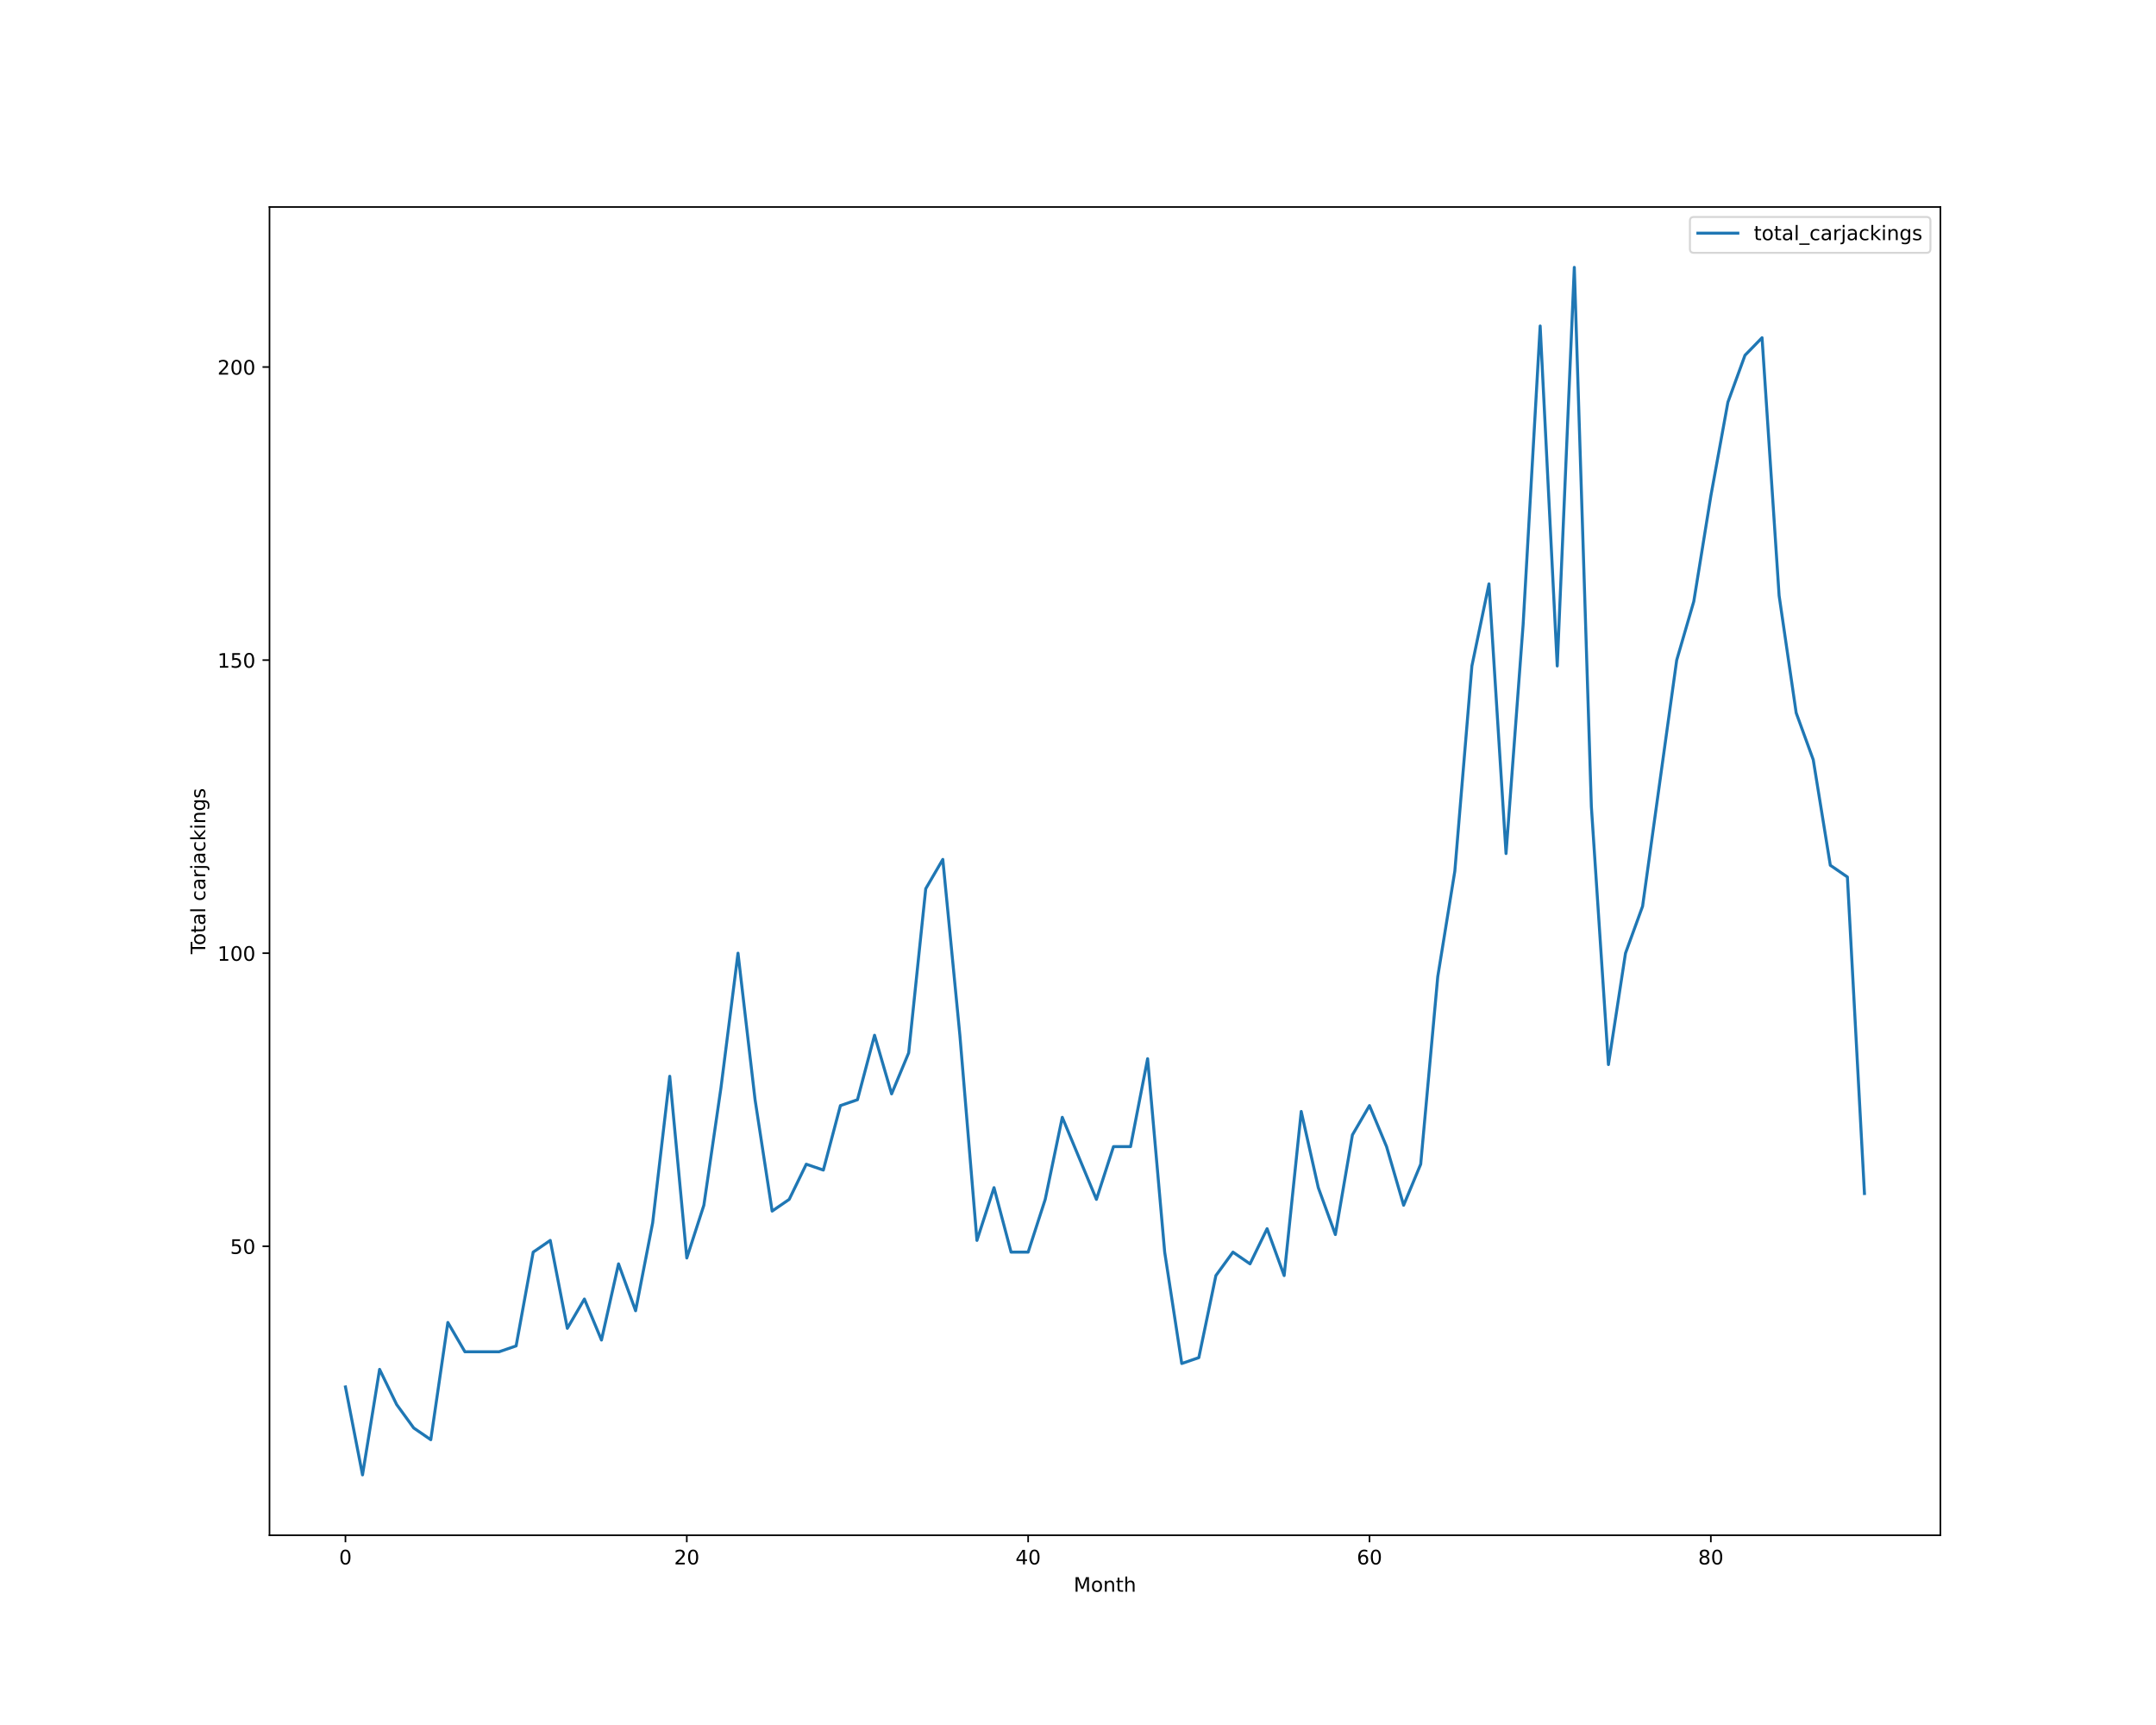
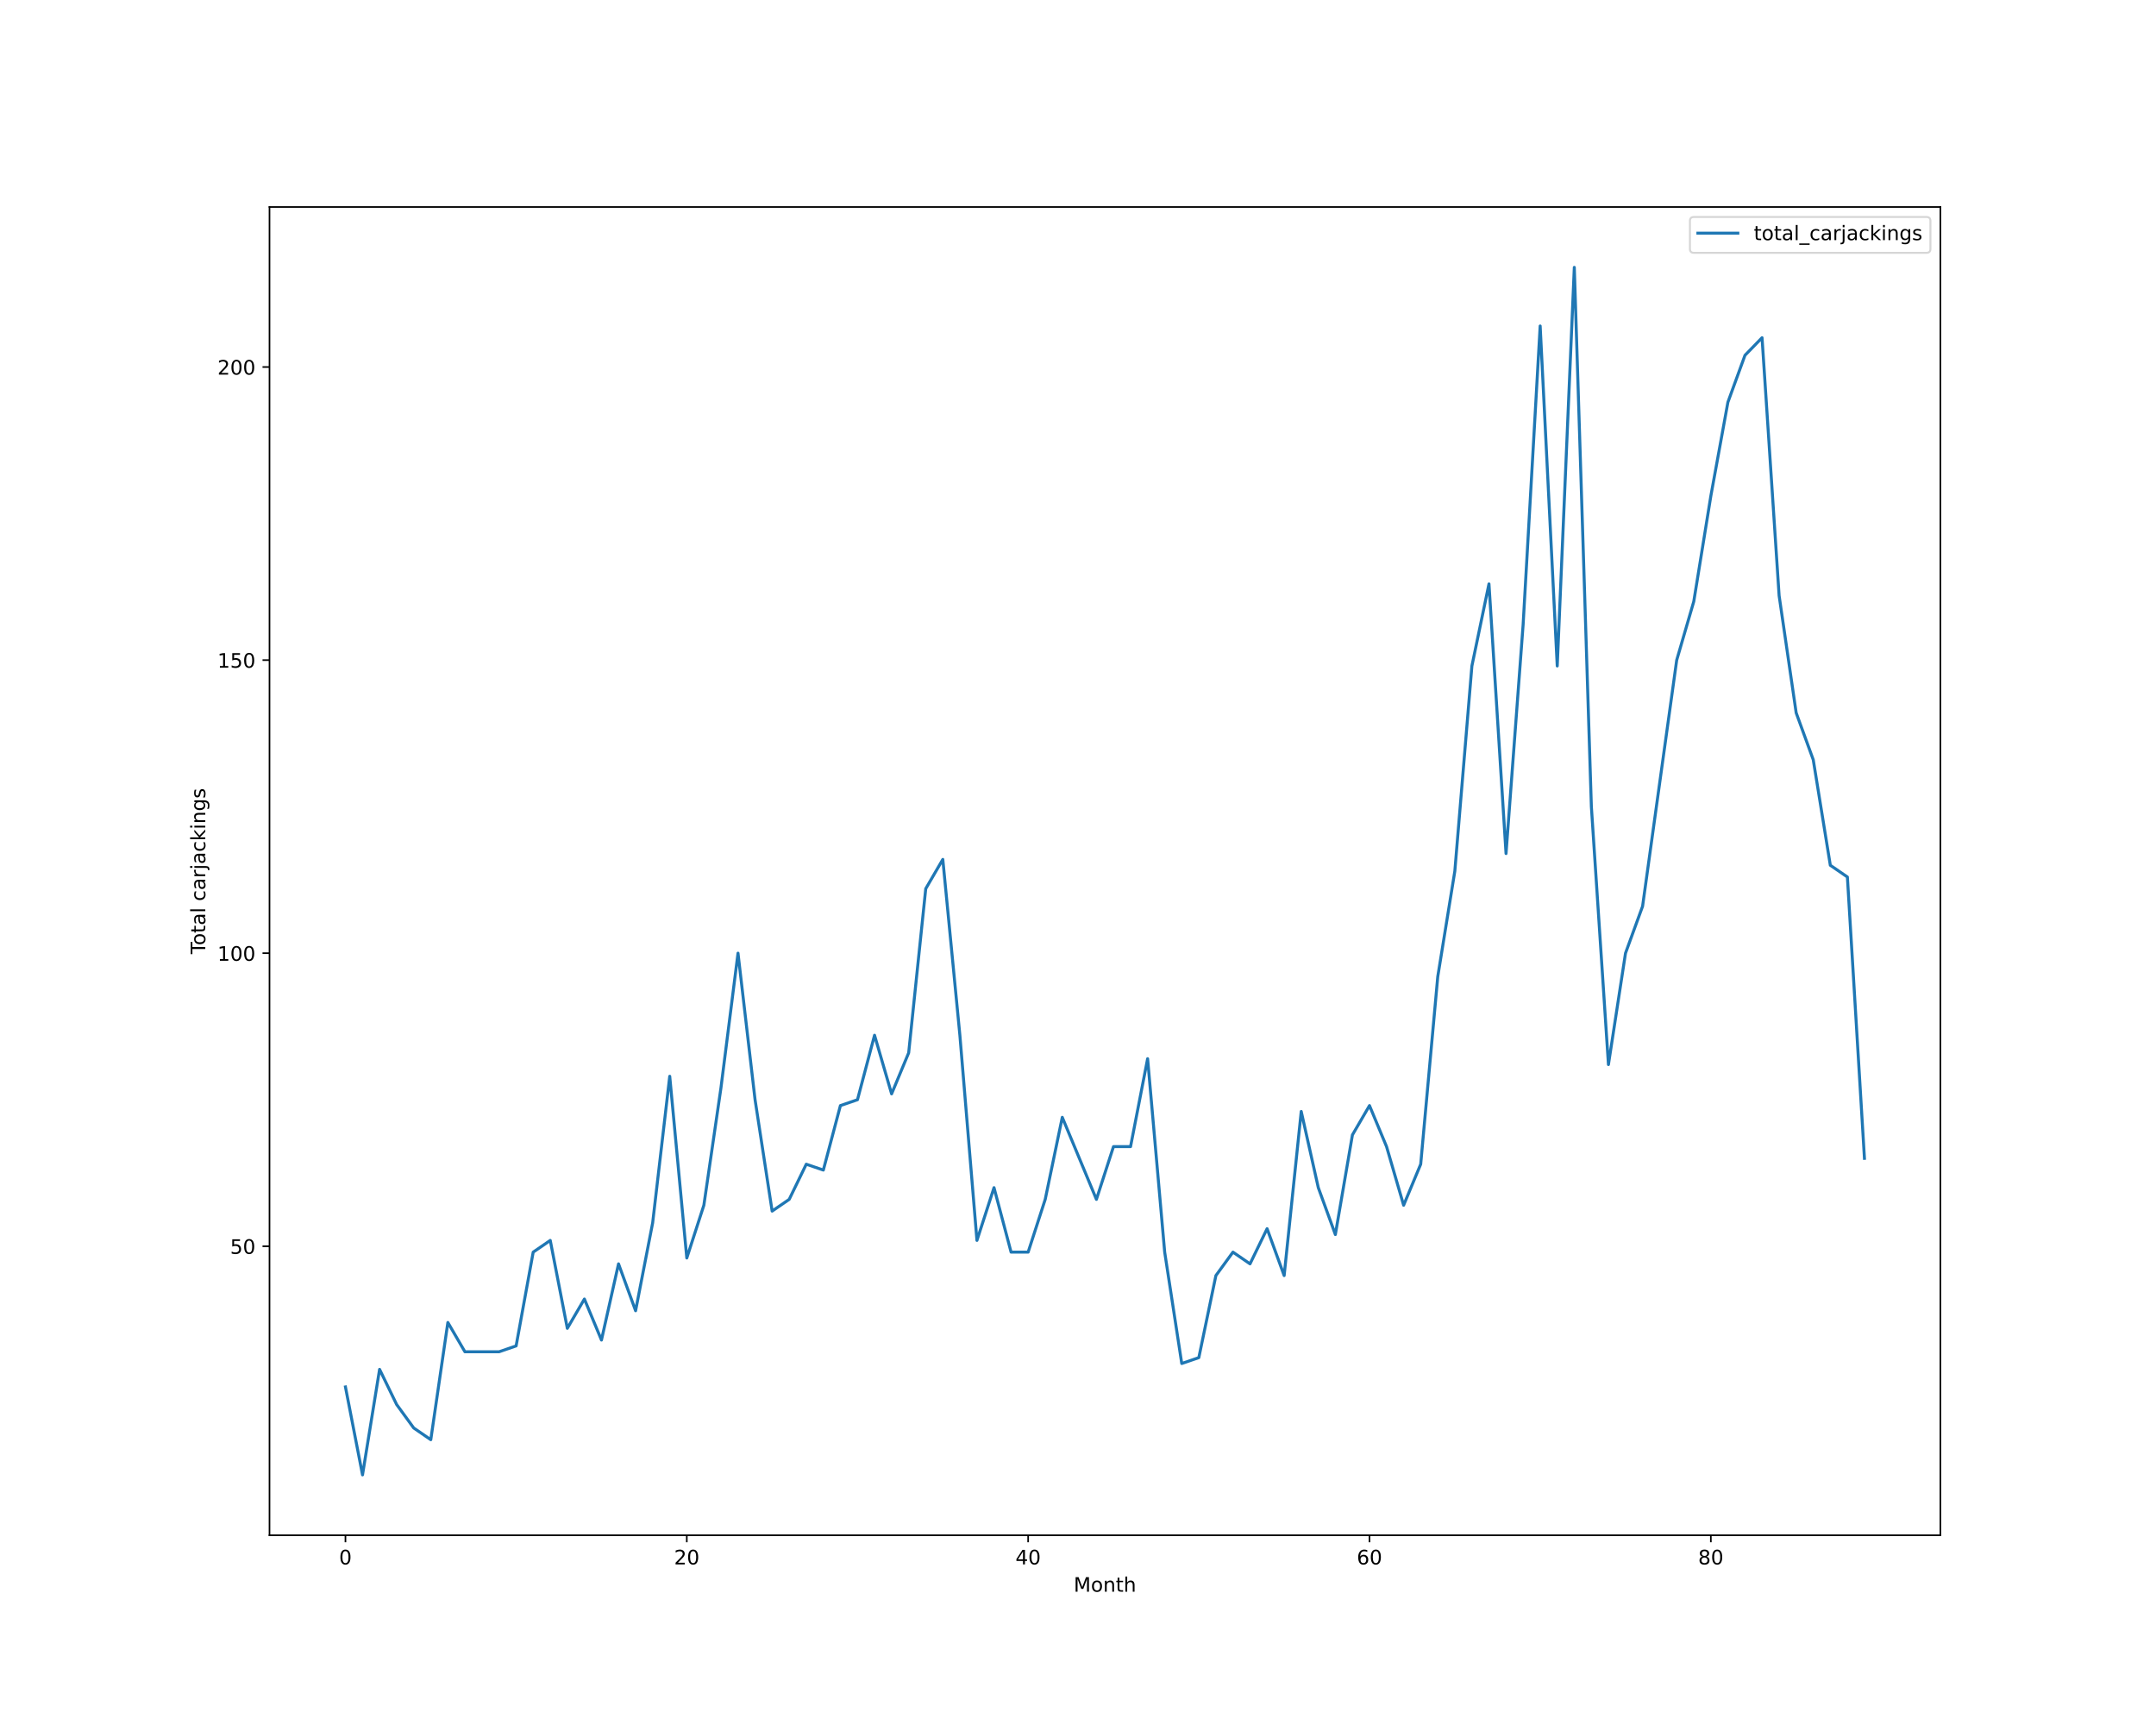
<svg xmlns="http://www.w3.org/2000/svg" xmlns:xlink="http://www.w3.org/1999/xlink" height="864pt" version="1.1" viewBox="0 0 1080 864" width="1080pt">
  <defs>
    <style type="text/css">*{stroke-linecap:butt;stroke-linejoin:round;}</style>
  </defs>
  <g id="figure_1">
    <g id="patch_1">
      <path d="M 0 864  L 1080 864  L 1080 0  L 0 0  z " style="fill:#ffffff;" />
    </g>
    <g id="axes_1">
      <g id="patch_2">
        <path d="M 135 768.96  L 972 768.96  L 972 103.68  L 135 103.68  z " style="fill:#ffffff;" />
      </g>
      <g id="matplotlib.axis_1">
        <g id="xtick_1">
          <g id="line2d_1">
            <defs>
-               <path d="M 0 0  L 0 3.5  " id="mb99196304b" style="stroke:#000000;stroke-width:0.8;" />
-             </defs>
-             <g>
-               <use style="stroke:#000000;stroke-width:0.8;" x="173.045" xlink:href="#mb99196304b" y="768.96" />
+               <path d="M 0 0  L 0 3.5  " id="mb5014029a2" style="stroke:#000000;stroke-width:0.8;" />
+             </defs>
+             <g>
+               <use style="stroke:#000000;stroke-width:0.8;" x="173.045" xlink:href="#mb5014029a2" y="768.96" />
            </g>
          </g>
          <g id="text_1">
            <g transform="translate(169.8642 783.5584)scale(0.1 -0.1)">
              <defs>
                <path d="M 2034 4250  Q 1547 4250 1301 3770  Q 1056 3291 1056 2328  Q 1056 1369 1301 889  Q 1547 409 2034 409  Q 2525 409 2770 889  Q 3016 1369 3016 2328  Q 3016 3291 2770 3770  Q 2525 4250 2034 4250  z M 2034 4750  Q 2819 4750 3233 4129  Q 3647 3509 3647 2328  Q 3647 1150 3233 529  Q 2819 -91 2034 -91  Q 1250 -91 836 529  Q 422 1150 422 2328  Q 422 3509 836 4129  Q 1250 4750 2034 4750  z " id="DejaVuSans-30" transform="scale(0.015625)" />
              </defs>
              <use xlink:href="#DejaVuSans-30" />
            </g>
          </g>
        </g>
        <g id="xtick_2">
          <g id="line2d_2">
            <g>
-               <use style="stroke:#000000;stroke-width:0.8;" x="344.036" xlink:href="#mb99196304b" y="768.96" />
+               <use style="stroke:#000000;stroke-width:0.8;" x="344.036" xlink:href="#mb5014029a2" y="768.96" />
            </g>
          </g>
          <g id="text_2">
            <g transform="translate(337.6738 783.5584)scale(0.1 -0.1)">
              <defs>
                <path d="M 1228 531  L 3431 531  L 3431 0  L 469 0  L 469 531  Q 828 903 1448 1529  Q 2069 2156 2228 2338  Q 2531 2678 2651 2914  Q 2772 3150 2772 3378  Q 2772 3750 2511 3984  Q 2250 4219 1831 4219  Q 1534 4219 1204 4116  Q 875 4013 500 3803  L 500 4441  Q 881 4594 1212 4672  Q 1544 4750 1819 4750  Q 2544 4750 2975 4387  Q 3406 4025 3406 3419  Q 3406 3131 3298 2873  Q 3191 2616 2906 2266  Q 2828 2175 2409 1742  Q 1991 1309 1228 531  z " id="DejaVuSans-32" transform="scale(0.015625)" />
              </defs>
              <use xlink:href="#DejaVuSans-32" />
              <use x="63.623" xlink:href="#DejaVuSans-30" />
            </g>
          </g>
        </g>
        <g id="xtick_3">
          <g id="line2d_3">
            <g>
-               <use style="stroke:#000000;stroke-width:0.8;" x="515.027" xlink:href="#mb99196304b" y="768.96" />
+               <use style="stroke:#000000;stroke-width:0.8;" x="515.027" xlink:href="#mb5014029a2" y="768.96" />
            </g>
          </g>
          <g id="text_3">
            <g transform="translate(508.6646 783.5584)scale(0.1 -0.1)">
              <defs>
                <path d="M 2419 4116  L 825 1625  L 2419 1625  L 2419 4116  z M 2253 4666  L 3047 4666  L 3047 1625  L 3713 1625  L 3713 1100  L 3047 1100  L 3047 0  L 2419 0  L 2419 1100  L 313 1100  L 313 1709  L 2253 4666  z " id="DejaVuSans-34" transform="scale(0.015625)" />
              </defs>
              <use xlink:href="#DejaVuSans-34" />
              <use x="63.623" xlink:href="#DejaVuSans-30" />
            </g>
          </g>
        </g>
        <g id="xtick_4">
          <g id="line2d_4">
            <g>
-               <use style="stroke:#000000;stroke-width:0.8;" x="686.018" xlink:href="#mb99196304b" y="768.96" />
+               <use style="stroke:#000000;stroke-width:0.8;" x="686.018" xlink:href="#mb5014029a2" y="768.96" />
            </g>
          </g>
          <g id="text_4">
            <g transform="translate(679.6554 783.5584)scale(0.1 -0.1)">
              <defs>
                <path d="M 2113 2584  Q 1688 2584 1439 2293  Q 1191 2003 1191 1497  Q 1191 994 1439 701  Q 1688 409 2113 409  Q 2538 409 2786 701  Q 3034 994 3034 1497  Q 3034 2003 2786 2293  Q 2538 2584 2113 2584  z M 3366 4563  L 3366 3988  Q 3128 4100 2886 4159  Q 2644 4219 2406 4219  Q 1781 4219 1451 3797  Q 1122 3375 1075 2522  Q 1259 2794 1537 2939  Q 1816 3084 2150 3084  Q 2853 3084 3261 2657  Q 3669 2231 3669 1497  Q 3669 778 3244 343  Q 2819 -91 2113 -91  Q 1303 -91 875 529  Q 447 1150 447 2328  Q 447 3434 972 4092  Q 1497 4750 2381 4750  Q 2619 4750 2861 4703  Q 3103 4656 3366 4563  z " id="DejaVuSans-36" transform="scale(0.015625)" />
              </defs>
              <use xlink:href="#DejaVuSans-36" />
              <use x="63.623" xlink:href="#DejaVuSans-30" />
            </g>
          </g>
        </g>
        <g id="xtick_5">
          <g id="line2d_5">
            <g>
-               <use style="stroke:#000000;stroke-width:0.8;" x="857.009" xlink:href="#mb99196304b" y="768.96" />
+               <use style="stroke:#000000;stroke-width:0.8;" x="857.009" xlink:href="#mb5014029a2" y="768.96" />
            </g>
          </g>
          <g id="text_5">
            <g transform="translate(850.6462 783.5584)scale(0.1 -0.1)">
              <defs>
                <path d="M 2034 2216  Q 1584 2216 1326 1975  Q 1069 1734 1069 1313  Q 1069 891 1326 650  Q 1584 409 2034 409  Q 2484 409 2743 651  Q 3003 894 3003 1313  Q 3003 1734 2745 1975  Q 2488 2216 2034 2216  z M 1403 2484  Q 997 2584 770 2862  Q 544 3141 544 3541  Q 544 4100 942 4425  Q 1341 4750 2034 4750  Q 2731 4750 3128 4425  Q 3525 4100 3525 3541  Q 3525 3141 3298 2862  Q 3072 2584 2669 2484  Q 3125 2378 3379 2068  Q 3634 1759 3634 1313  Q 3634 634 3220 271  Q 2806 -91 2034 -91  Q 1263 -91 848 271  Q 434 634 434 1313  Q 434 1759 690 2068  Q 947 2378 1403 2484  z M 1172 3481  Q 1172 3119 1398 2916  Q 1625 2713 2034 2713  Q 2441 2713 2670 2916  Q 2900 3119 2900 3481  Q 2900 3844 2670 4047  Q 2441 4250 2034 4250  Q 1625 4250 1398 4047  Q 1172 3844 1172 3481  z " id="DejaVuSans-38" transform="scale(0.015625)" />
              </defs>
              <use xlink:href="#DejaVuSans-38" />
              <use x="63.623" xlink:href="#DejaVuSans-30" />
            </g>
          </g>
        </g>
        <g id="text_6">
          <g transform="translate(537.8289 797.2366)scale(0.1 -0.1)">
            <defs>
              <path d="M 628 4666  L 1569 4666  L 2759 1491  L 3956 4666  L 4897 4666  L 4897 0  L 4281 0  L 4281 4097  L 3078 897  L 2444 897  L 1241 4097  L 1241 0  L 628 0  L 628 4666  z " id="DejaVuSans-4d" transform="scale(0.015625)" />
              <path d="M 1959 3097  Q 1497 3097 1228 2736  Q 959 2375 959 1747  Q 959 1119 1226 758  Q 1494 397 1959 397  Q 2419 397 2687 759  Q 2956 1122 2956 1747  Q 2956 2369 2687 2733  Q 2419 3097 1959 3097  z M 1959 3584  Q 2709 3584 3137 3096  Q 3566 2609 3566 1747  Q 3566 888 3137 398  Q 2709 -91 1959 -91  Q 1206 -91 779 398  Q 353 888 353 1747  Q 353 2609 779 3096  Q 1206 3584 1959 3584  z " id="DejaVuSans-6f" transform="scale(0.015625)" />
              <path d="M 3513 2113  L 3513 0  L 2938 0  L 2938 2094  Q 2938 2591 2744 2837  Q 2550 3084 2163 3084  Q 1697 3084 1428 2787  Q 1159 2491 1159 1978  L 1159 0  L 581 0  L 581 3500  L 1159 3500  L 1159 2956  Q 1366 3272 1645 3428  Q 1925 3584 2291 3584  Q 2894 3584 3203 3211  Q 3513 2838 3513 2113  z " id="DejaVuSans-6e" transform="scale(0.015625)" />
              <path d="M 1172 4494  L 1172 3500  L 2356 3500  L 2356 3053  L 1172 3053  L 1172 1153  Q 1172 725 1289 603  Q 1406 481 1766 481  L 2356 481  L 2356 0  L 1766 0  Q 1100 0 847 248  Q 594 497 594 1153  L 594 3053  L 172 3053  L 172 3500  L 594 3500  L 594 4494  L 1172 4494  z " id="DejaVuSans-74" transform="scale(0.015625)" />
              <path d="M 3513 2113  L 3513 0  L 2938 0  L 2938 2094  Q 2938 2591 2744 2837  Q 2550 3084 2163 3084  Q 1697 3084 1428 2787  Q 1159 2491 1159 1978  L 1159 0  L 581 0  L 581 4863  L 1159 4863  L 1159 2956  Q 1366 3272 1645 3428  Q 1925 3584 2291 3584  Q 2894 3584 3203 3211  Q 3513 2838 3513 2113  z " id="DejaVuSans-68" transform="scale(0.015625)" />
            </defs>
            <use xlink:href="#DejaVuSans-4d" />
            <use x="86.279" xlink:href="#DejaVuSans-6f" />
            <use x="147.461" xlink:href="#DejaVuSans-6e" />
            <use x="210.84" xlink:href="#DejaVuSans-74" />
            <use x="250.049" xlink:href="#DejaVuSans-68" />
          </g>
        </g>
      </g>
      <g id="matplotlib.axis_2">
        <g id="ytick_1">
          <g id="line2d_6">
            <defs>
-               <path d="M 0 0  L -3.5 0  " id="m879dd06d87" style="stroke:#000000;stroke-width:0.8;" />
-             </defs>
-             <g>
-               <use style="stroke:#000000;stroke-width:0.8;" x="135" xlink:href="#m879dd06d87" y="624.219" />
+               <path d="M 0 0  L -3.5 0  " id="m50850fb110" style="stroke:#000000;stroke-width:0.8;" />
+             </defs>
+             <g>
+               <use style="stroke:#000000;stroke-width:0.8;" x="135" xlink:href="#m50850fb110" y="624.219" />
            </g>
          </g>
          <g id="text_7">
            <g transform="translate(115.275 628.0182)scale(0.1 -0.1)">
              <defs>
                <path d="M 691 4666  L 3169 4666  L 3169 4134  L 1269 4134  L 1269 2991  Q 1406 3038 1543 3061  Q 1681 3084 1819 3084  Q 2600 3084 3056 2656  Q 3513 2228 3513 1497  Q 3513 744 3044 326  Q 2575 -91 1722 -91  Q 1428 -91 1123 -41  Q 819 9 494 109  L 494 744  Q 775 591 1075 516  Q 1375 441 1709 441  Q 2250 441 2565 725  Q 2881 1009 2881 1497  Q 2881 1984 2565 2268  Q 2250 2553 1709 2553  Q 1456 2553 1204 2497  Q 953 2441 691 2322  L 691 4666  z " id="DejaVuSans-35" transform="scale(0.015625)" />
              </defs>
              <use xlink:href="#DejaVuSans-35" />
              <use x="63.623" xlink:href="#DejaVuSans-30" />
            </g>
          </g>
        </g>
        <g id="ytick_2">
          <g id="line2d_7">
            <g>
-               <use style="stroke:#000000;stroke-width:0.8;" x="135" xlink:href="#m879dd06d87" y="477.423" />
+               <use style="stroke:#000000;stroke-width:0.8;" x="135" xlink:href="#m50850fb110" y="477.423" />
            </g>
          </g>
          <g id="text_8">
            <g transform="translate(108.9125 481.2221)scale(0.1 -0.1)">
              <defs>
                <path d="M 794 531  L 1825 531  L 1825 4091  L 703 3866  L 703 4441  L 1819 4666  L 2450 4666  L 2450 531  L 3481 531  L 3481 0  L 794 0  L 794 531  z " id="DejaVuSans-31" transform="scale(0.015625)" />
              </defs>
              <use xlink:href="#DejaVuSans-31" />
              <use x="63.623" xlink:href="#DejaVuSans-30" />
              <use x="127.246" xlink:href="#DejaVuSans-30" />
            </g>
          </g>
        </g>
        <g id="ytick_3">
          <g id="line2d_8">
            <g>
-               <use style="stroke:#000000;stroke-width:0.8;" x="135" xlink:href="#m879dd06d87" y="330.627" />
+               <use style="stroke:#000000;stroke-width:0.8;" x="135" xlink:href="#m50850fb110" y="330.627" />
            </g>
          </g>
          <g id="text_9">
            <g transform="translate(108.9125 334.426)scale(0.1 -0.1)">
              <use xlink:href="#DejaVuSans-31" />
              <use x="63.623" xlink:href="#DejaVuSans-35" />
              <use x="127.246" xlink:href="#DejaVuSans-30" />
            </g>
          </g>
        </g>
        <g id="ytick_4">
          <g id="line2d_9">
            <g>
-               <use style="stroke:#000000;stroke-width:0.8;" x="135" xlink:href="#m879dd06d87" y="183.831" />
+               <use style="stroke:#000000;stroke-width:0.8;" x="135" xlink:href="#m50850fb110" y="183.831" />
            </g>
          </g>
          <g id="text_10">
            <g transform="translate(108.9125 187.6299)scale(0.1 -0.1)">
              <use xlink:href="#DejaVuSans-32" />
              <use x="63.623" xlink:href="#DejaVuSans-30" />
              <use x="127.246" xlink:href="#DejaVuSans-30" />
            </g>
          </g>
        </g>
        <g id="text_11">
          <g transform="translate(102.8328 477.8888)rotate(-90)scale(0.1 -0.1)">
            <defs>
              <path d="M -19 4666  L 3928 4666  L 3928 4134  L 2272 4134  L 2272 0  L 1638 0  L 1638 4134  L -19 4134  L -19 4666  z " id="DejaVuSans-54" transform="scale(0.015625)" />
              <path d="M 2194 1759  Q 1497 1759 1228 1600  Q 959 1441 959 1056  Q 959 750 1161 570  Q 1363 391 1709 391  Q 2188 391 2477 730  Q 2766 1069 2766 1631  L 2766 1759  L 2194 1759  z M 3341 1997  L 3341 0  L 2766 0  L 2766 531  Q 2569 213 2275 61  Q 1981 -91 1556 -91  Q 1019 -91 701 211  Q 384 513 384 1019  Q 384 1609 779 1909  Q 1175 2209 1959 2209  L 2766 2209  L 2766 2266  Q 2766 2663 2505 2880  Q 2244 3097 1772 3097  Q 1472 3097 1187 3025  Q 903 2953 641 2809  L 641 3341  Q 956 3463 1253 3523  Q 1550 3584 1831 3584  Q 2591 3584 2966 3190  Q 3341 2797 3341 1997  z " id="DejaVuSans-61" transform="scale(0.015625)" />
              <path d="M 603 4863  L 1178 4863  L 1178 0  L 603 0  L 603 4863  z " id="DejaVuSans-6c" transform="scale(0.015625)" />
              <path id="DejaVuSans-20" transform="scale(0.015625)" />
              <path d="M 3122 3366  L 3122 2828  Q 2878 2963 2633 3030  Q 2388 3097 2138 3097  Q 1578 3097 1268 2742  Q 959 2388 959 1747  Q 959 1106 1268 751  Q 1578 397 2138 397  Q 2388 397 2633 464  Q 2878 531 3122 666  L 3122 134  Q 2881 22 2623 -34  Q 2366 -91 2075 -91  Q 1284 -91 818 406  Q 353 903 353 1747  Q 353 2603 823 3093  Q 1294 3584 2113 3584  Q 2378 3584 2631 3529  Q 2884 3475 3122 3366  z " id="DejaVuSans-63" transform="scale(0.015625)" />
              <path d="M 2631 2963  Q 2534 3019 2420 3045  Q 2306 3072 2169 3072  Q 1681 3072 1420 2755  Q 1159 2438 1159 1844  L 1159 0  L 581 0  L 581 3500  L 1159 3500  L 1159 2956  Q 1341 3275 1631 3429  Q 1922 3584 2338 3584  Q 2397 3584 2469 3576  Q 2541 3569 2628 3553  L 2631 2963  z " id="DejaVuSans-72" transform="scale(0.015625)" />
              <path d="M 603 3500  L 1178 3500  L 1178 -63  Q 1178 -731 923 -1031  Q 669 -1331 103 -1331  L -116 -1331  L -116 -844  L 38 -844  Q 366 -844 484 -692  Q 603 -541 603 -63  L 603 3500  z M 603 4863  L 1178 4863  L 1178 4134  L 603 4134  L 603 4863  z " id="DejaVuSans-6a" transform="scale(0.015625)" />
              <path d="M 581 4863  L 1159 4863  L 1159 1991  L 2875 3500  L 3609 3500  L 1753 1863  L 3688 0  L 2938 0  L 1159 1709  L 1159 0  L 581 0  L 581 4863  z " id="DejaVuSans-6b" transform="scale(0.015625)" />
              <path d="M 603 3500  L 1178 3500  L 1178 0  L 603 0  L 603 3500  z M 603 4863  L 1178 4863  L 1178 4134  L 603 4134  L 603 4863  z " id="DejaVuSans-69" transform="scale(0.015625)" />
              <path d="M 2906 1791  Q 2906 2416 2648 2759  Q 2391 3103 1925 3103  Q 1463 3103 1205 2759  Q 947 2416 947 1791  Q 947 1169 1205 825  Q 1463 481 1925 481  Q 2391 481 2648 825  Q 2906 1169 2906 1791  z M 3481 434  Q 3481 -459 3084 -895  Q 2688 -1331 1869 -1331  Q 1566 -1331 1297 -1286  Q 1028 -1241 775 -1147  L 775 -588  Q 1028 -725 1275 -790  Q 1522 -856 1778 -856  Q 2344 -856 2625 -561  Q 2906 -266 2906 331  L 2906 616  Q 2728 306 2450 153  Q 2172 0 1784 0  Q 1141 0 747 490  Q 353 981 353 1791  Q 353 2603 747 3093  Q 1141 3584 1784 3584  Q 2172 3584 2450 3431  Q 2728 3278 2906 2969  L 2906 3500  L 3481 3500  L 3481 434  z " id="DejaVuSans-67" transform="scale(0.015625)" />
              <path d="M 2834 3397  L 2834 2853  Q 2591 2978 2328 3040  Q 2066 3103 1784 3103  Q 1356 3103 1142 2972  Q 928 2841 928 2578  Q 928 2378 1081 2264  Q 1234 2150 1697 2047  L 1894 2003  Q 2506 1872 2764 1633  Q 3022 1394 3022 966  Q 3022 478 2636 193  Q 2250 -91 1575 -91  Q 1294 -91 989 -36  Q 684 19 347 128  L 347 722  Q 666 556 975 473  Q 1284 391 1588 391  Q 1994 391 2212 530  Q 2431 669 2431 922  Q 2431 1156 2273 1281  Q 2116 1406 1581 1522  L 1381 1569  Q 847 1681 609 1914  Q 372 2147 372 2553  Q 372 3047 722 3315  Q 1072 3584 1716 3584  Q 2034 3584 2315 3537  Q 2597 3491 2834 3397  z " id="DejaVuSans-73" transform="scale(0.015625)" />
            </defs>
            <use xlink:href="#DejaVuSans-54" />
            <use x="44.084" xlink:href="#DejaVuSans-6f" />
            <use x="105.266" xlink:href="#DejaVuSans-74" />
            <use x="144.475" xlink:href="#DejaVuSans-61" />
            <use x="205.754" xlink:href="#DejaVuSans-6c" />
            <use x="233.537" xlink:href="#DejaVuSans-20" />
            <use x="265.324" xlink:href="#DejaVuSans-63" />
            <use x="320.305" xlink:href="#DejaVuSans-61" />
            <use x="381.584" xlink:href="#DejaVuSans-72" />
            <use x="422.697" xlink:href="#DejaVuSans-6a" />
            <use x="450.48" xlink:href="#DejaVuSans-61" />
            <use x="511.76" xlink:href="#DejaVuSans-63" />
            <use x="566.74" xlink:href="#DejaVuSans-6b" />
            <use x="624.65" xlink:href="#DejaVuSans-69" />
            <use x="652.434" xlink:href="#DejaVuSans-6e" />
            <use x="715.812" xlink:href="#DejaVuSans-67" />
            <use x="779.289" xlink:href="#DejaVuSans-73" />
          </g>
        </g>
      </g>
      <g id="line2d_10">
-         <path clip-path="url(#p5ddda39364)" d="M 173.045 694.681  L 181.595 738.72  L 190.145 685.873  L 198.694 703.489  L 207.244 715.233  L 215.793 721.104  L 224.343 662.386  L 232.892 677.066  L 241.442 677.066  L 249.991 677.066  L 258.541 674.13  L 267.09 627.155  L 275.64 621.283  L 284.189 665.322  L 292.739 650.642  L 301.289 671.194  L 309.838 633.027  L 318.388 656.514  L 326.937 612.475  L 335.487 539.077  L 344.036 630.091  L 352.586 603.668  L 361.135 544.949  L 369.685 477.423  L 378.234 550.821  L 386.784 606.603  L 395.334 600.732  L 403.883 583.116  L 412.433 586.052  L 420.982 553.757  L 429.532 550.821  L 438.081 518.526  L 446.631 547.885  L 455.18 527.334  L 463.73 445.128  L 472.279 430.448  L 480.829 518.526  L 489.378 621.283  L 497.928 594.86  L 506.478 627.155  L 515.027 627.155  L 523.577 600.732  L 532.126 559.629  L 540.676 580.18  L 549.225 600.732  L 557.775 574.308  L 566.324 574.308  L 574.874 530.27  L 583.423 627.155  L 591.973 682.937  L 600.522 680.002  L 609.072 638.899  L 617.622 627.155  L 626.171 633.027  L 634.721 615.411  L 643.27 638.899  L 651.82 556.693  L 660.369 594.86  L 668.919 618.347  L 677.468 568.437  L 686.018 553.757  L 694.567 574.308  L 703.117 603.668  L 711.666 583.116  L 720.216 489.167  L 728.766 436.32  L 737.315 333.563  L 745.865 292.46  L 754.414 427.512  L 762.964 313.011  L 771.513 163.279  L 780.063 333.563  L 788.612 133.92  L 797.162 404.025  L 805.711 533.205  L 814.261 477.423  L 822.811 453.936  L 831.36 392.281  L 839.91 330.627  L 848.459 301.268  L 857.009 248.421  L 865.558 201.446  L 874.108 177.959  L 882.657 169.151  L 891.207 298.332  L 899.756 357.05  L 908.306 380.537  L 916.855 433.384  L 925.405 439.256  L 933.955 597.796  " style="fill:none;stroke:#1f77b4;stroke-linecap:square;stroke-width:1.5;" />
+         <path clip-path="url(#p39ea8ad73c)" d="M 173.045 694.681  L 181.595 738.72  L 190.145 685.873  L 198.694 703.489  L 207.244 715.233  L 215.793 721.104  L 224.343 662.386  L 232.892 677.066  L 241.442 677.066  L 249.991 677.066  L 258.541 674.13  L 267.09 627.155  L 275.64 621.283  L 284.189 665.322  L 292.739 650.642  L 301.289 671.194  L 309.838 633.027  L 318.388 656.514  L 326.937 612.475  L 335.487 539.077  L 344.036 630.091  L 352.586 603.668  L 361.135 544.949  L 369.685 477.423  L 378.234 550.821  L 386.784 606.603  L 395.334 600.732  L 403.883 583.116  L 412.433 586.052  L 420.982 553.757  L 429.532 550.821  L 438.081 518.526  L 446.631 547.885  L 455.18 527.334  L 463.73 445.128  L 472.279 430.448  L 480.829 518.526  L 489.378 621.283  L 497.928 594.86  L 506.478 627.155  L 515.027 627.155  L 523.577 600.732  L 532.126 559.629  L 540.676 580.18  L 549.225 600.732  L 557.775 574.308  L 566.324 574.308  L 574.874 530.27  L 583.423 627.155  L 591.973 682.937  L 600.522 680.002  L 609.072 638.899  L 617.622 627.155  L 626.171 633.027  L 634.721 615.411  L 643.27 638.899  L 651.82 556.693  L 660.369 594.86  L 668.919 618.347  L 677.468 568.437  L 686.018 553.757  L 694.567 574.308  L 703.117 603.668  L 711.666 583.116  L 720.216 489.167  L 728.766 436.32  L 737.315 333.563  L 745.865 292.46  L 754.414 427.512  L 762.964 313.011  L 771.513 163.279  L 780.063 333.563  L 788.612 133.92  L 797.162 404.025  L 805.711 533.205  L 814.261 477.423  L 822.811 453.936  L 831.36 392.281  L 839.91 330.627  L 848.459 301.268  L 857.009 248.421  L 865.558 201.446  L 874.108 177.959  L 882.657 169.151  L 891.207 298.332  L 899.756 357.05  L 908.306 380.537  L 916.855 433.384  L 925.405 439.256  L 933.955 580.18  " style="fill:none;stroke:#1f77b4;stroke-linecap:square;stroke-width:1.5;" />
      </g>
      <g id="patch_3">
        <path d="M 135 768.96  L 135 103.68  " style="fill:none;stroke:#000000;stroke-linecap:square;stroke-linejoin:miter;stroke-width:0.8;" />
      </g>
      <g id="patch_4">
        <path d="M 972 768.96  L 972 103.68  " style="fill:none;stroke:#000000;stroke-linecap:square;stroke-linejoin:miter;stroke-width:0.8;" />
      </g>
      <g id="patch_5">
        <path d="M 135 768.96  L 972 768.96  " style="fill:none;stroke:#000000;stroke-linecap:square;stroke-linejoin:miter;stroke-width:0.8;" />
      </g>
      <g id="patch_6">
        <path d="M 135 103.68  L 972 103.68  " style="fill:none;stroke:#000000;stroke-linecap:square;stroke-linejoin:miter;stroke-width:0.8;" />
      </g>
      <g id="legend_1">
        <g id="patch_7">
          <path d="M 848.528 126.636  L 965 126.636  Q 967 126.636 967 124.636  L 967 110.68  Q 967 108.68 965 108.68  L 848.528 108.68  Q 846.528 108.68 846.528 110.68  L 846.528 124.636  Q 846.528 126.636 848.528 126.636  z " style="fill:#ffffff;opacity:0.8;stroke:#cccccc;stroke-linejoin:miter;" />
        </g>
        <g id="line2d_11">
          <path d="M 850.528 116.778  L 870.528 116.778  " style="fill:none;stroke:#1f77b4;stroke-linecap:square;stroke-width:1.5;" />
        </g>
        <g id="line2d_12" />
        <g id="text_12">
          <g transform="translate(878.5281 120.2784)scale(0.1 -0.1)">
            <defs>
              <path d="M 3263 -1063  L 3263 -1509  L -63 -1509  L -63 -1063  L 3263 -1063  z " id="DejaVuSans-5f" transform="scale(0.015625)" />
            </defs>
            <use xlink:href="#DejaVuSans-74" />
            <use x="39.209" xlink:href="#DejaVuSans-6f" />
            <use x="100.391" xlink:href="#DejaVuSans-74" />
            <use x="139.6" xlink:href="#DejaVuSans-61" />
            <use x="200.879" xlink:href="#DejaVuSans-6c" />
            <use x="228.662" xlink:href="#DejaVuSans-5f" />
            <use x="278.662" xlink:href="#DejaVuSans-63" />
            <use x="333.643" xlink:href="#DejaVuSans-61" />
            <use x="394.922" xlink:href="#DejaVuSans-72" />
            <use x="436.035" xlink:href="#DejaVuSans-6a" />
            <use x="463.818" xlink:href="#DejaVuSans-61" />
            <use x="525.098" xlink:href="#DejaVuSans-63" />
            <use x="580.078" xlink:href="#DejaVuSans-6b" />
            <use x="637.988" xlink:href="#DejaVuSans-69" />
            <use x="665.771" xlink:href="#DejaVuSans-6e" />
            <use x="729.15" xlink:href="#DejaVuSans-67" />
            <use x="792.627" xlink:href="#DejaVuSans-73" />
          </g>
        </g>
      </g>
    </g>
  </g>
  <defs>
-     <clipPath id="p5ddda39364">
+     <clipPath id="p39ea8ad73c">
      <rect height="665.28" width="837" x="135" y="103.68" />
    </clipPath>
  </defs>
</svg>
